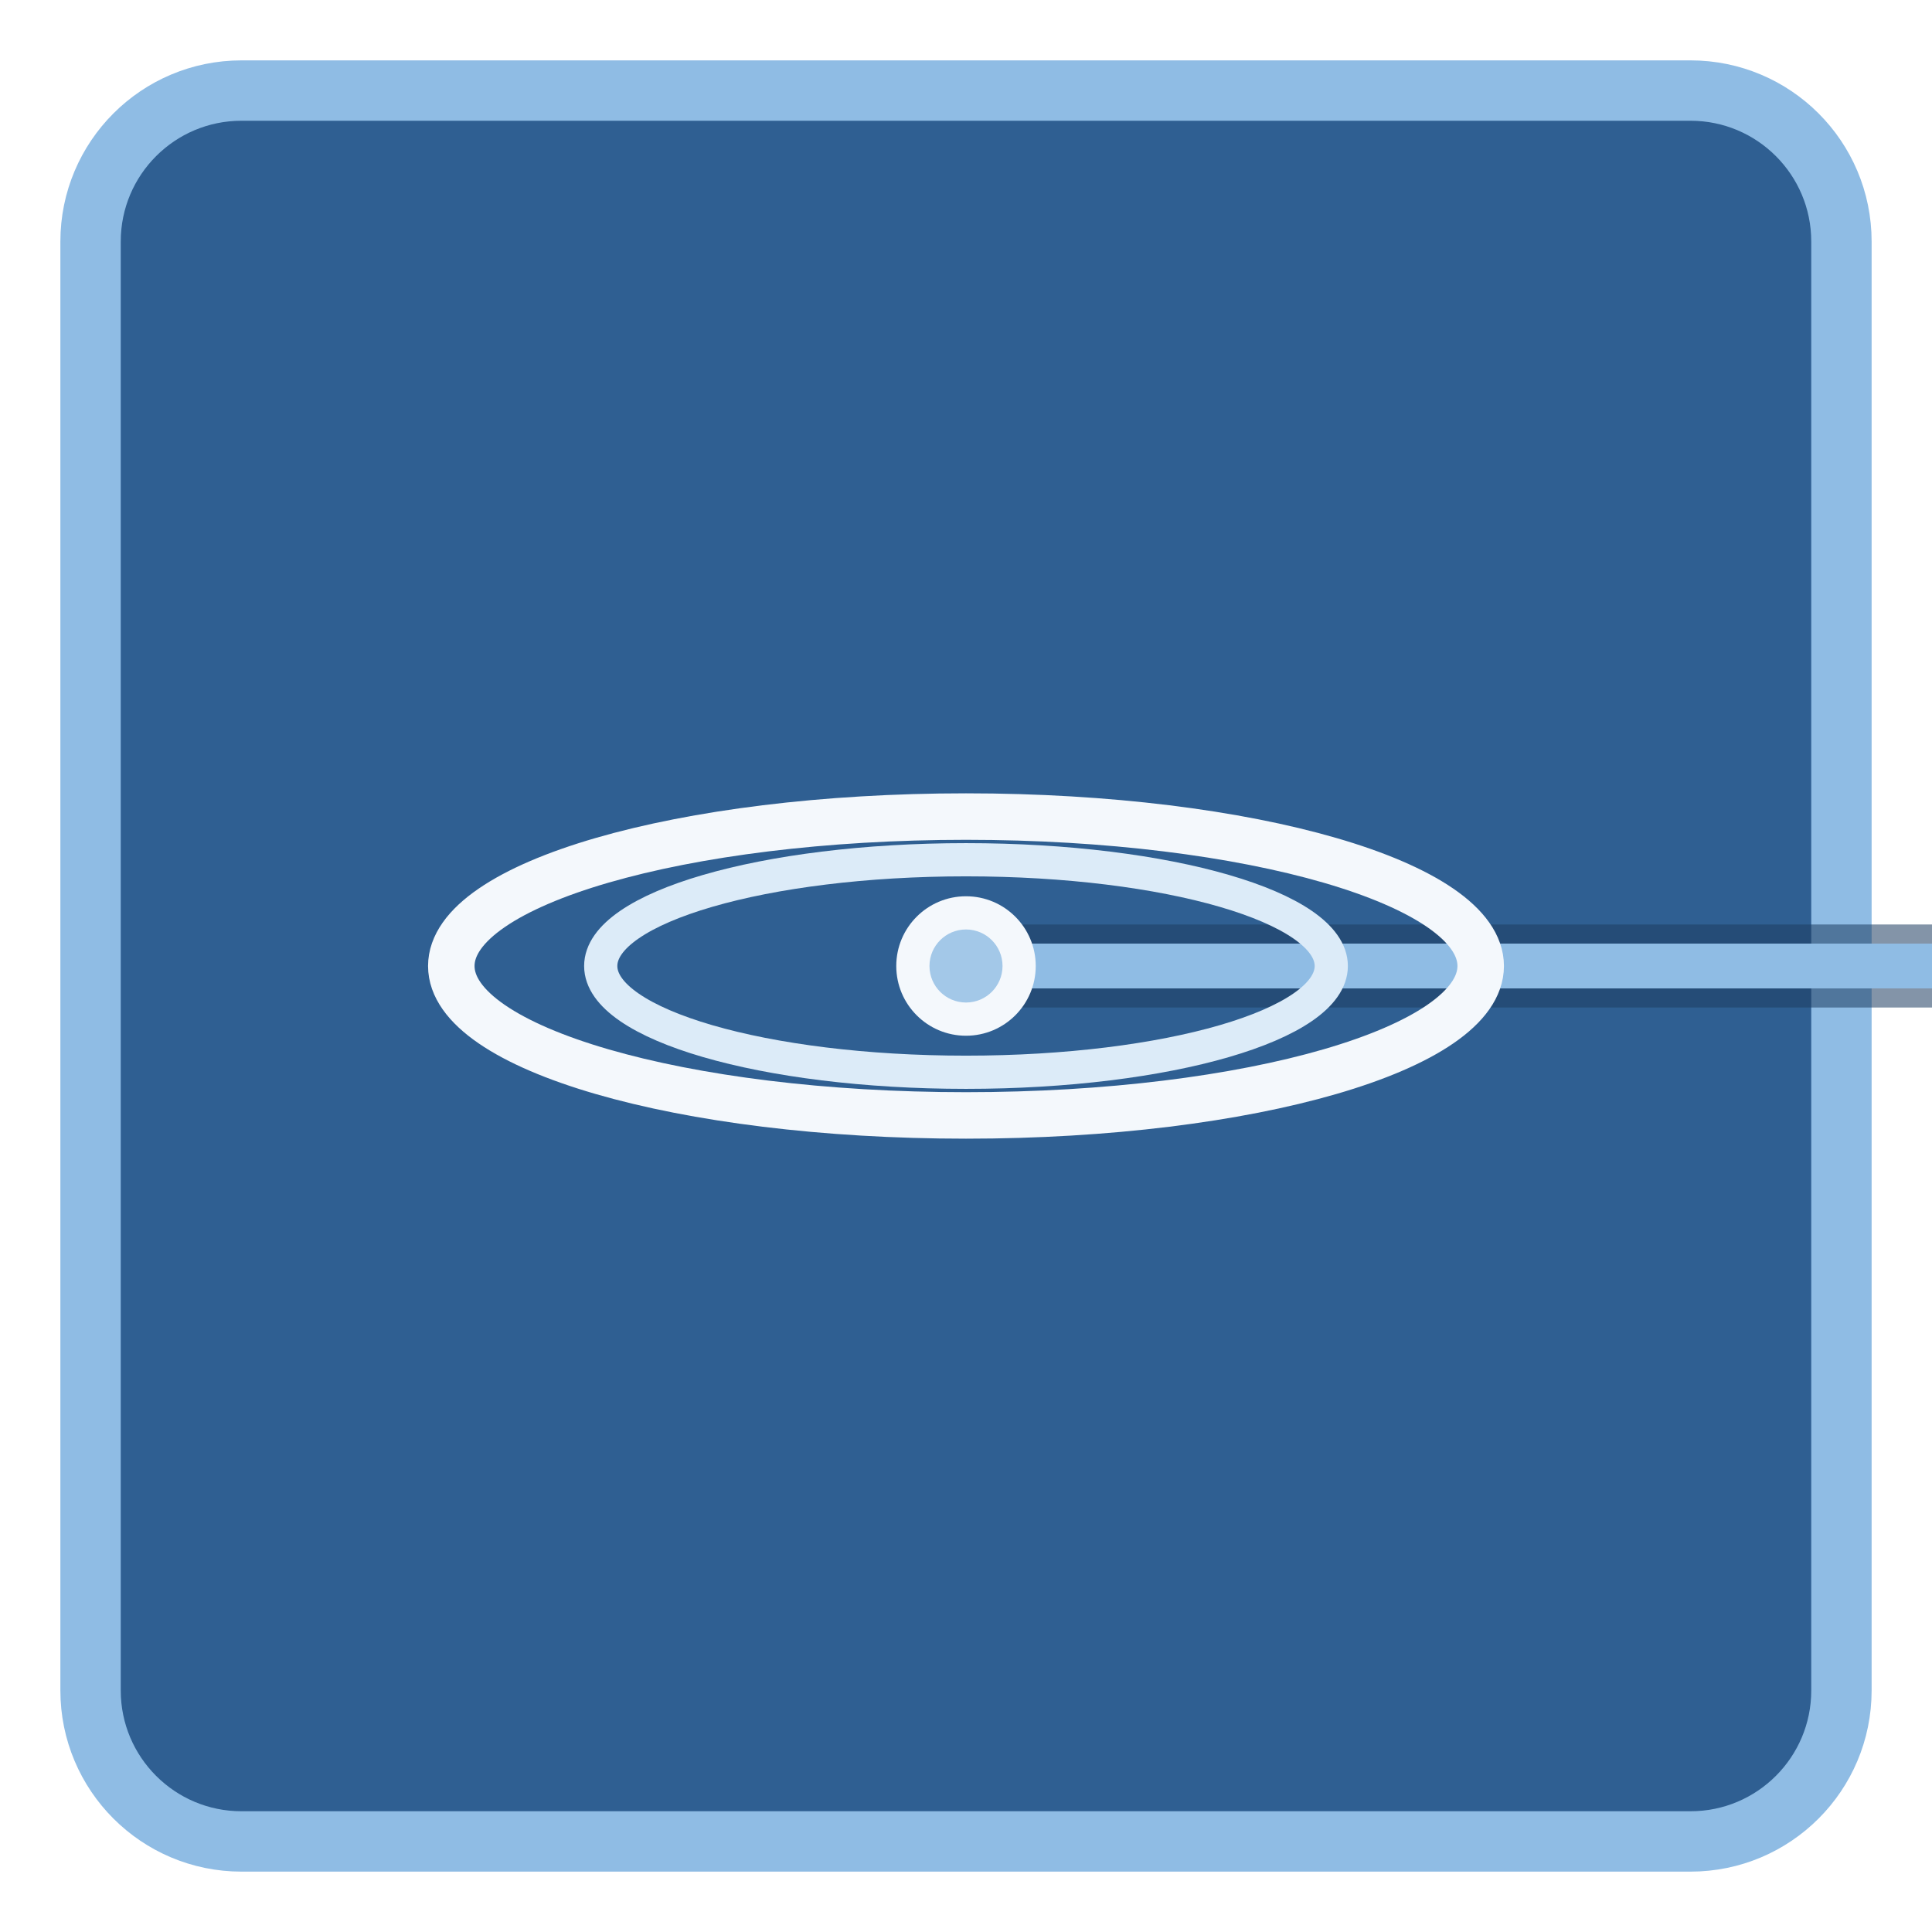
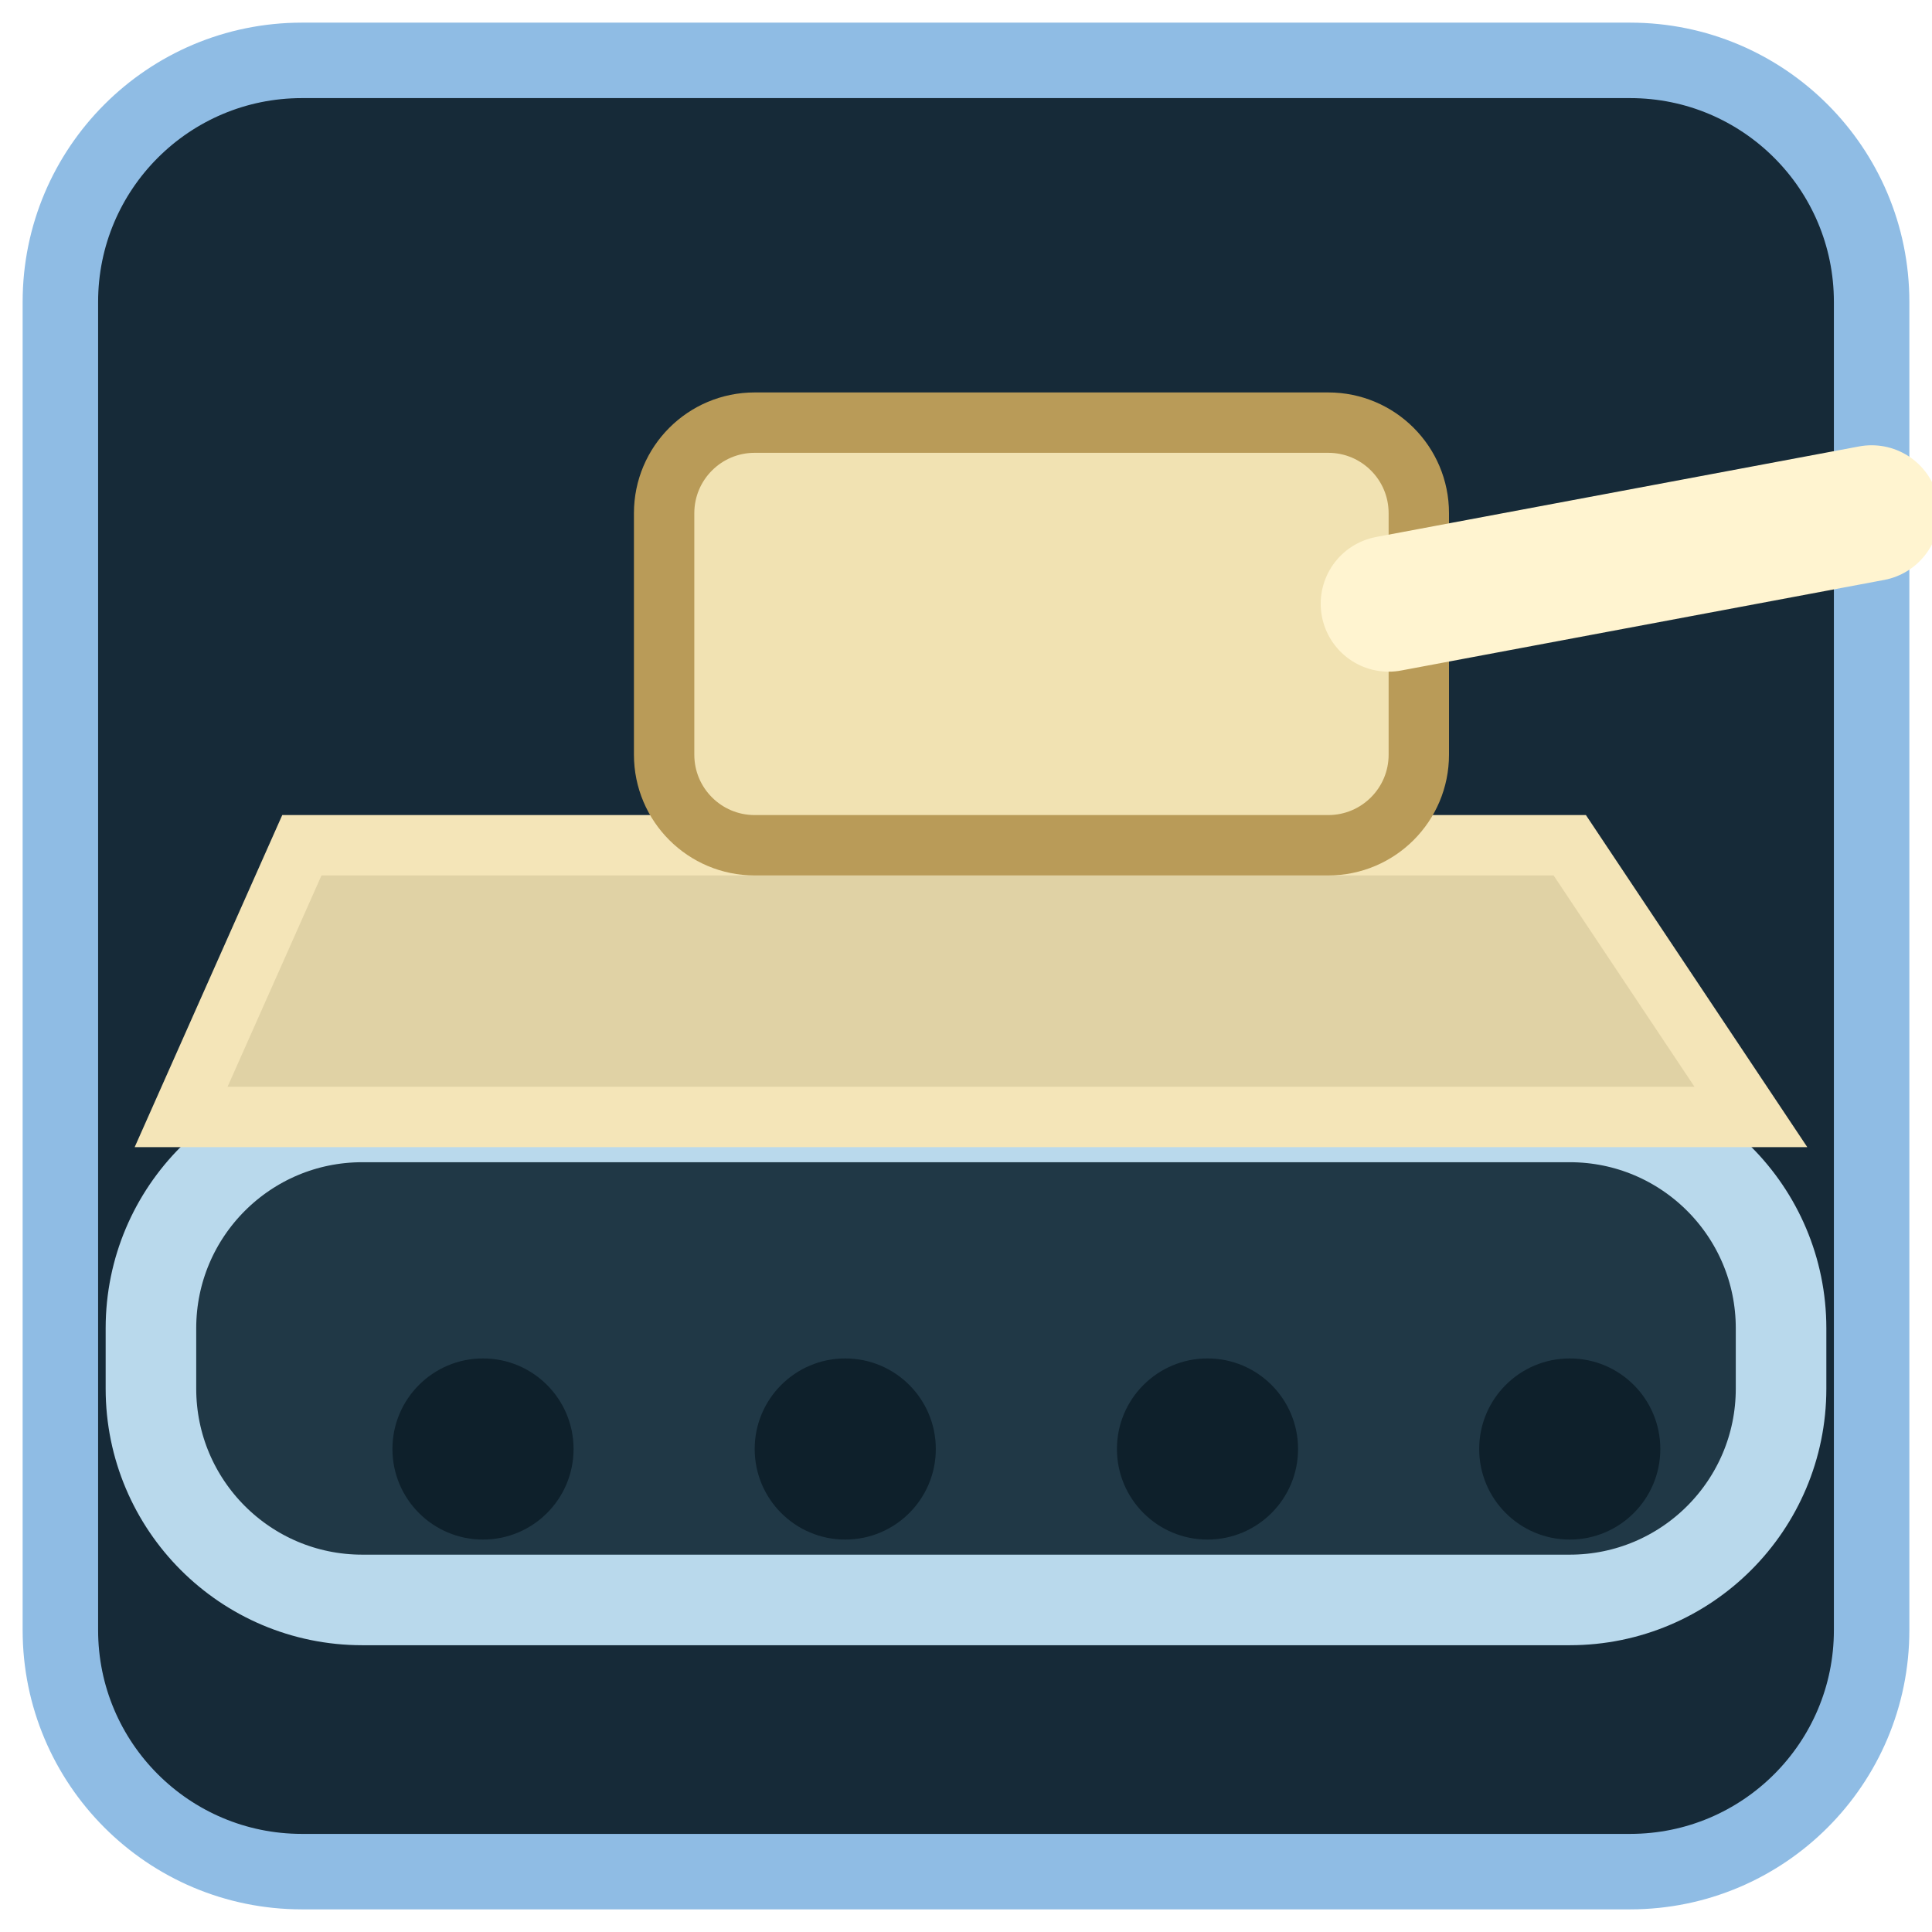
<svg xmlns="http://www.w3.org/2000/svg" viewBox="0 0 64 64">
-   <rect x="3" y="3" width="58" height="58" rx="5" fill="#2f5f92" stroke="#8fbce4" stroke-width="2" />
-   <g transform="translate(32 32) scale(0.55) translate(-90 -50)">
-     <path d="M90 50 L170 50" stroke="#1d3d61" stroke-width="5" opacity="0.55" stroke-linecap="round" />
-     <path d="M90 50 L170 50" stroke="#8fbce4" stroke-width="2.7" stroke-linecap="round" />
-     <ellipse cx="90" cy="50" rx="31" ry="9" stroke="#f4f8fc" stroke-width="2.8" fill="none" />
-     <ellipse cx="90" cy="50" rx="22" ry="6.4" stroke="#dcebf8" stroke-width="2" fill="none" />
-     <circle cx="90" cy="50" r="4.2" fill="#f4f8fc" />
-     <circle cx="90" cy="50" r="2.2" fill="#8fbce4" opacity="0.8" />
-   </g>
+   <rect x="2" y="2" width="60" height="60" rx="8" fill="#162a38" stroke="#8fbce4" stroke-width="2.5" />
+   <rect x="5" y="37" width="54" height="16" rx="7" fill="#203846" stroke="#b9d9ec" stroke-width="3" />
+   <path d="M10 28 H52 L58 37 H6 Z" fill="#e0d2a5" stroke="#f4e5b8" stroke-width="2" />
+   <rect x="22" y="14" width="25" height="14" rx="3" fill="#f1e2b2" stroke="#b99b58" stroke-width="2" />
+   <path d="M46 20 L62 17" stroke="#fff4d0" stroke-width="4.5" stroke-linecap="round" />
+   <circle cx="16" cy="48" r="3" fill="#0e202b" />
+   <circle cx="28" cy="48" r="3" fill="#0e202b" />
+   <circle cx="40" cy="48" r="3" fill="#0e202b" />
+   <circle cx="52" cy="48" r="3" fill="#0e202b" />
</svg>
